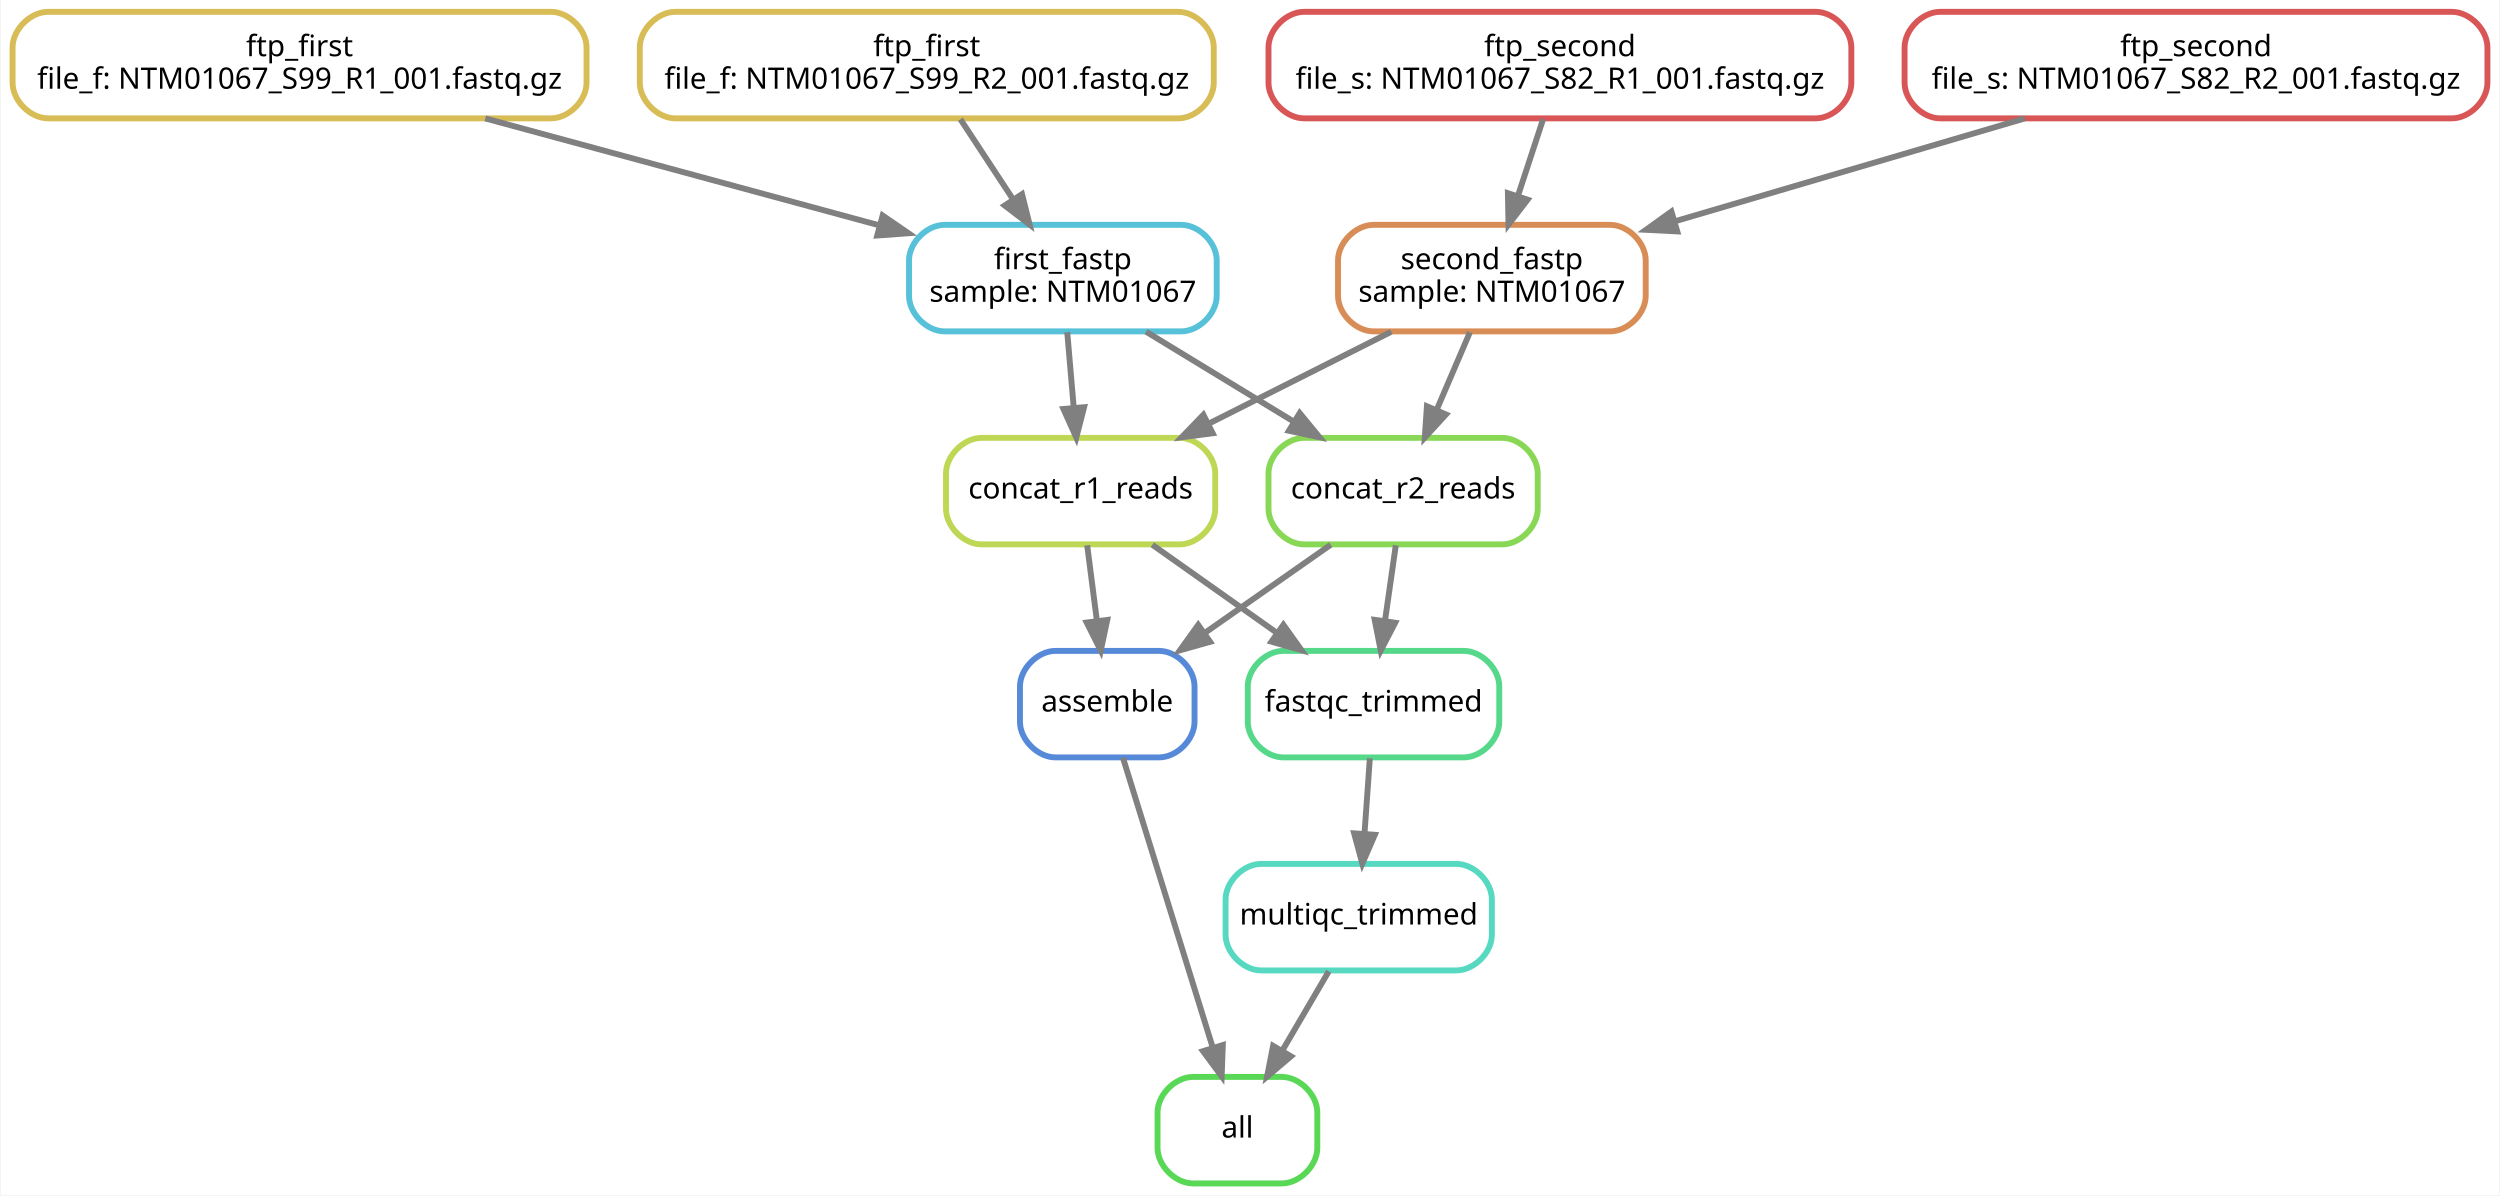
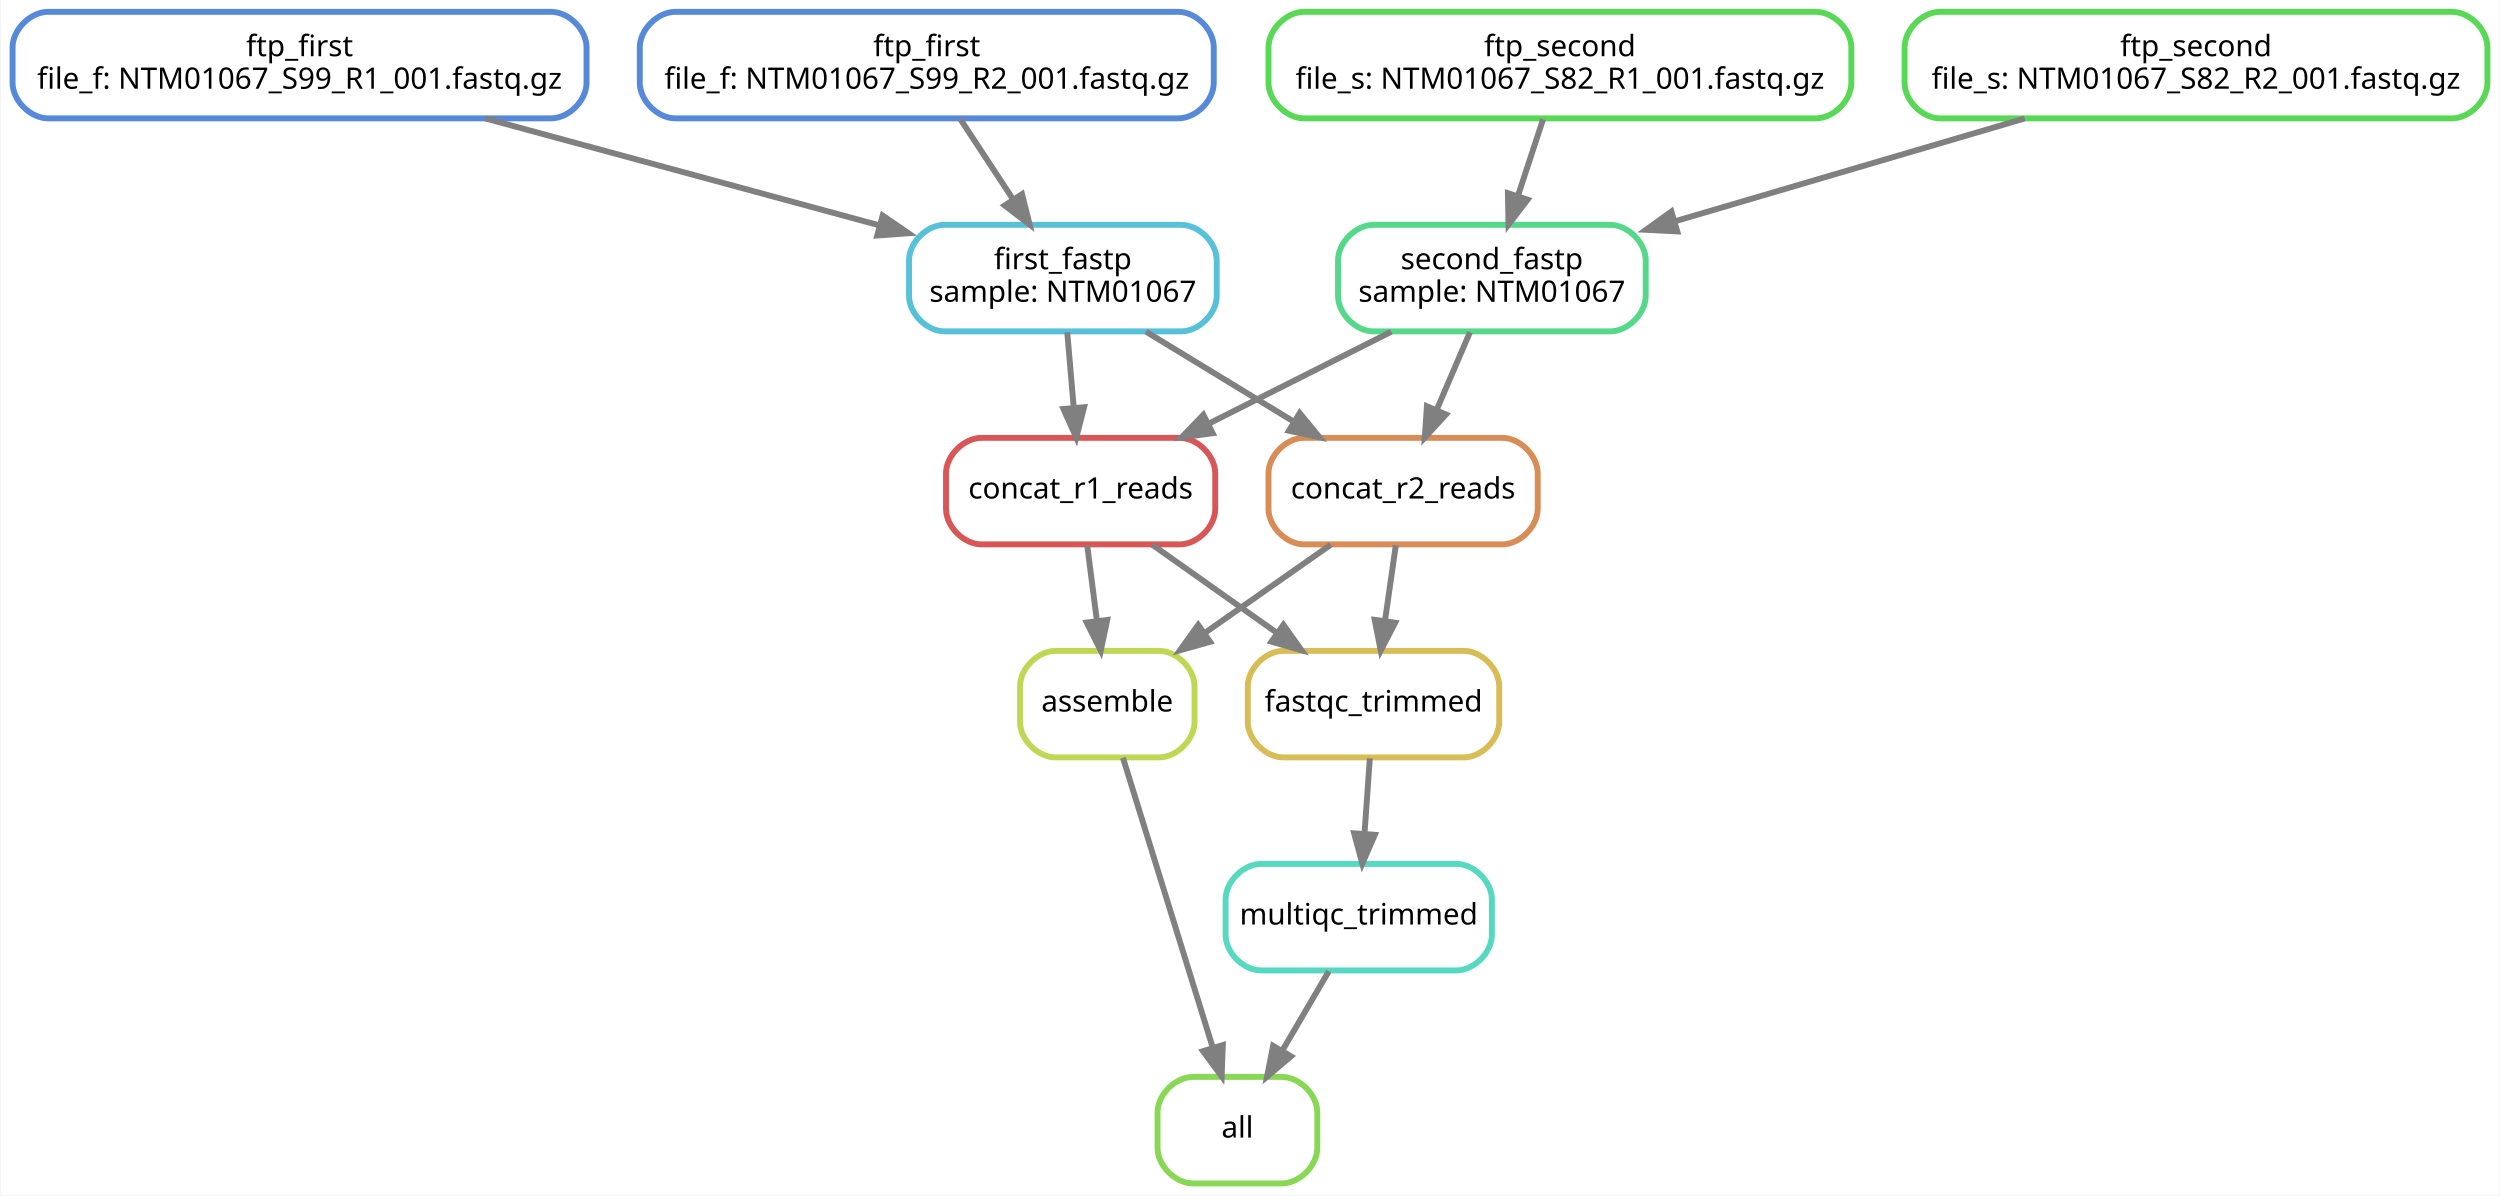
<svg xmlns="http://www.w3.org/2000/svg" width="845pt" height="404pt" viewBox="0.00 0.00 844.50 404.00">
  <g id="graph0" class="graph" transform="scale(1 1) rotate(0) translate(4 400)">
    <polygon fill="white" stroke="transparent" points="-4,4 -4,-400 840.5,-400 840.5,4 -4,4" />
    <g id="node1" class="node">
-       <path fill="none" stroke="#59d856" stroke-width="2" d="M429,-36C429,-36 399,-36 399,-36 393,-36 387,-30 387,-24 387,-24 387,-12 387,-12 387,-6 393,0 399,0 399,0 429,0 429,0 435,0 441,-6 441,-12 441,-12 441,-24 441,-24 441,-30 435,-36 429,-36" />
+       <path fill="none" stroke="#88d856" stroke-width="2" d="M429,-36C429,-36 399,-36 399,-36 393,-36 387,-30 387,-24 387,-24 387,-12 387,-12 387,-6 393,0 399,0 399,0 429,0 429,0 435,0 441,-6 441,-12 441,-12 441,-24 441,-24 441,-30 435,-36 429,-36" />
      <text text-anchor="middle" x="414" y="-15.5" font-family="sans" font-size="10.00">all</text>
    </g>
    <g id="node2" class="node">
-       <path fill="none" stroke="#568ad8" stroke-width="2" d="M387.5,-180C387.5,-180 352.5,-180 352.5,-180 346.5,-180 340.5,-174 340.5,-168 340.5,-168 340.5,-156 340.5,-156 340.5,-150 346.5,-144 352.5,-144 352.5,-144 387.5,-144 387.5,-144 393.5,-144 399.5,-150 399.5,-156 399.5,-156 399.5,-168 399.5,-168 399.5,-174 393.5,-180 387.5,-180" />
+       <path fill="none" stroke="#bed856" stroke-width="2" d="M387.5,-180C387.5,-180 352.5,-180 352.5,-180 346.5,-180 340.5,-174 340.5,-168 340.5,-168 340.5,-156 340.5,-156 340.5,-150 346.5,-144 352.5,-144 352.5,-144 387.5,-144 387.5,-144 393.5,-144 399.5,-150 399.5,-156 399.5,-156 399.5,-168 399.5,-168 399.5,-174 393.5,-180 387.5,-180" />
      <text text-anchor="middle" x="370" y="-159.5" font-family="sans" font-size="10.00">assemble</text>
    </g>
    <g id="edge1" class="edge">
      <path fill="none" stroke="grey" stroke-width="2" d="M375.31,-143.87C382.84,-119.56 396.7,-74.82 405.63,-46.01" />
      <polygon fill="grey" stroke="grey" stroke-width="2" points="409.06,-46.78 408.67,-36.19 402.37,-44.71 409.06,-46.78" />
    </g>
    <g id="node3" class="node">
-       <path fill="none" stroke="#bed856" stroke-width="2" d="M394.5,-252C394.5,-252 327.5,-252 327.5,-252 321.5,-252 315.5,-246 315.5,-240 315.5,-240 315.5,-228 315.5,-228 315.5,-222 321.5,-216 327.5,-216 327.5,-216 394.5,-216 394.5,-216 400.5,-216 406.5,-222 406.5,-228 406.5,-228 406.5,-240 406.5,-240 406.5,-246 400.5,-252 394.5,-252" />
+       <path fill="none" stroke="#d85656" stroke-width="2" d="M394.5,-252C394.5,-252 327.5,-252 327.5,-252 321.5,-252 315.5,-246 315.5,-240 315.5,-240 315.5,-228 315.5,-228 315.5,-222 321.5,-216 327.5,-216 327.5,-216 394.5,-216 394.5,-216 400.5,-216 406.5,-222 406.5,-228 406.5,-228 406.5,-240 406.5,-240 406.5,-246 400.5,-252 394.5,-252" />
      <text text-anchor="middle" x="361" y="-231.5" font-family="sans" font-size="10.00">concat_r1_reads</text>
    </g>
    <g id="edge3" class="edge">
      <path fill="none" stroke="grey" stroke-width="2" d="M363.22,-215.7C364.22,-207.98 365.41,-198.71 366.51,-190.11" />
      <polygon fill="grey" stroke="grey" stroke-width="2" points="370,-190.47 367.8,-180.1 363.05,-189.58 370,-190.47" />
    </g>
    <g id="node12" class="node">
-       <path fill="none" stroke="#56d88a" stroke-width="2" d="M490.5,-180C490.5,-180 429.5,-180 429.5,-180 423.5,-180 417.5,-174 417.5,-168 417.5,-168 417.5,-156 417.5,-156 417.5,-150 423.5,-144 429.5,-144 429.5,-144 490.5,-144 490.5,-144 496.5,-144 502.5,-150 502.5,-156 502.5,-156 502.5,-168 502.5,-168 502.5,-174 496.5,-180 490.5,-180" />
+       <path fill="none" stroke="#d8bc56" stroke-width="2" d="M490.5,-180C490.5,-180 429.5,-180 429.5,-180 423.5,-180 417.5,-174 417.5,-168 417.5,-168 417.5,-156 417.5,-156 417.5,-150 423.5,-144 429.5,-144 429.5,-144 490.5,-144 490.5,-144 496.5,-144 502.5,-150 502.5,-156 502.5,-156 502.5,-168 502.5,-168 502.5,-174 496.5,-180 490.5,-180" />
      <text text-anchor="middle" x="460" y="-159.5" font-family="sans" font-size="10.00">fastqc_trimmed</text>
    </g>
    <g id="edge14" class="edge">
      <path fill="none" stroke="grey" stroke-width="2" d="M385.22,-215.88C397.92,-206.89 413.66,-195.76 427.42,-186.03" />
      <polygon fill="grey" stroke="grey" stroke-width="2" points="429.54,-188.82 435.69,-180.19 425.5,-183.11 429.54,-188.82" />
    </g>
    <g id="node4" class="node">
      <path fill="none" stroke="#56c1d8" stroke-width="2" d="M395,-324C395,-324 315,-324 315,-324 309,-324 303,-318 303,-312 303,-312 303,-300 303,-300 303,-294 309,-288 315,-288 315,-288 395,-288 395,-288 401,-288 407,-294 407,-300 407,-300 407,-312 407,-312 407,-318 401,-324 395,-324" />
      <text text-anchor="middle" x="355" y="-309" font-family="sans" font-size="10.00">first_fastp</text>
      <text text-anchor="middle" x="355" y="-298" font-family="sans" font-size="10.00">sample: NTM01067</text>
    </g>
    <g id="edge5" class="edge">
      <path fill="none" stroke="grey" stroke-width="2" d="M356.48,-287.7C357.14,-279.98 357.94,-270.71 358.68,-262.11" />
      <polygon fill="grey" stroke="grey" stroke-width="2" points="362.17,-262.37 359.53,-252.1 355.19,-261.77 362.17,-262.37" />
    </g>
    <g id="node10" class="node">
-       <path fill="none" stroke="#88d856" stroke-width="2" d="M503.5,-252C503.5,-252 436.5,-252 436.5,-252 430.5,-252 424.5,-246 424.5,-240 424.5,-240 424.5,-228 424.5,-228 424.5,-222 430.5,-216 436.5,-216 436.5,-216 503.5,-216 503.5,-216 509.5,-216 515.5,-222 515.5,-228 515.5,-228 515.5,-240 515.5,-240 515.5,-246 509.5,-252 503.5,-252" />
+       <path fill="none" stroke="#d88d56" stroke-width="2" d="M503.5,-252C503.5,-252 436.5,-252 436.5,-252 430.5,-252 424.5,-246 424.5,-240 424.5,-240 424.5,-228 424.5,-228 424.5,-222 430.5,-216 436.5,-216 436.5,-216 503.5,-216 503.5,-216 509.5,-216 515.5,-222 515.5,-228 515.5,-228 515.5,-240 515.5,-240 515.5,-246 509.5,-252 503.5,-252" />
      <text text-anchor="middle" x="470" y="-231.5" font-family="sans" font-size="10.00">concat_r2_reads</text>
    </g>
    <g id="edge11" class="edge">
      <path fill="none" stroke="grey" stroke-width="2" d="M383.13,-287.88C398.17,-278.72 416.87,-267.34 433.06,-257.48" />
      <polygon fill="grey" stroke="grey" stroke-width="2" points="435.04,-260.38 441.76,-252.19 431.4,-254.4 435.04,-260.38" />
    </g>
    <g id="node5" class="node">
-       <path fill="none" stroke="#d8bc56" stroke-width="2" d="M182,-396C182,-396 12,-396 12,-396 6,-396 0,-390 0,-384 0,-384 0,-372 0,-372 0,-366 6,-360 12,-360 12,-360 182,-360 182,-360 188,-360 194,-366 194,-372 194,-372 194,-384 194,-384 194,-390 188,-396 182,-396" />
+       <path fill="none" stroke="#568ad8" stroke-width="2" d="M182,-396C182,-396 12,-396 12,-396 6,-396 0,-390 0,-384 0,-384 0,-372 0,-372 0,-366 6,-360 12,-360 12,-360 182,-360 182,-360 188,-360 194,-366 194,-372 194,-372 194,-384 194,-384 194,-390 188,-396 182,-396" />
      <text text-anchor="middle" x="97" y="-381" font-family="sans" font-size="10.00">ftp_first</text>
      <text text-anchor="middle" x="97" y="-370" font-family="sans" font-size="10.00">file_f: NTM01067_S99_R1_001.fastq.gz</text>
    </g>
    <g id="edge7" class="edge">
      <path fill="none" stroke="grey" stroke-width="2" d="M159.78,-359.97C200.3,-348.97 252.76,-334.74 293.1,-323.79" />
      <polygon fill="grey" stroke="grey" stroke-width="2" points="294.08,-327.16 302.82,-321.16 292.25,-320.4 294.08,-327.16" />
    </g>
    <g id="node6" class="node">
-       <path fill="none" stroke="#d8bc56" stroke-width="2" d="M394,-396C394,-396 224,-396 224,-396 218,-396 212,-390 212,-384 212,-384 212,-372 212,-372 212,-366 218,-360 224,-360 224,-360 394,-360 394,-360 400,-360 406,-366 406,-372 406,-372 406,-384 406,-384 406,-390 400,-396 394,-396" />
+       <path fill="none" stroke="#568ad8" stroke-width="2" d="M394,-396C394,-396 224,-396 224,-396 218,-396 212,-390 212,-384 212,-384 212,-372 212,-372 212,-366 218,-360 224,-360 224,-360 394,-360 394,-360 400,-360 406,-366 406,-372 406,-372 406,-384 406,-384 406,-390 400,-396 394,-396" />
      <text text-anchor="middle" x="309" y="-381" font-family="sans" font-size="10.00">ftp_first</text>
      <text text-anchor="middle" x="309" y="-370" font-family="sans" font-size="10.00">file_f: NTM01067_S99_R2_001.fastq.gz</text>
    </g>
    <g id="edge8" class="edge">
      <path fill="none" stroke="grey" stroke-width="2" d="M320.37,-359.7C325.72,-351.56 332.2,-341.69 338.11,-332.7" />
      <polygon fill="grey" stroke="grey" stroke-width="2" points="341.19,-334.38 343.76,-324.1 335.34,-330.54 341.19,-334.38" />
    </g>
    <g id="node7" class="node">
-       <path fill="none" stroke="#d88d56" stroke-width="2" d="M540,-324C540,-324 460,-324 460,-324 454,-324 448,-318 448,-312 448,-312 448,-300 448,-300 448,-294 454,-288 460,-288 460,-288 540,-288 540,-288 546,-288 552,-294 552,-300 552,-300 552,-312 552,-312 552,-318 546,-324 540,-324" />
+       <path fill="none" stroke="#56d88a" stroke-width="2" d="M540,-324C540,-324 460,-324 460,-324 454,-324 448,-318 448,-312 448,-312 448,-300 448,-300 448,-294 454,-288 460,-288 460,-288 540,-288 540,-288 546,-288 552,-294 552,-300 552,-300 552,-312 552,-312 552,-318 546,-324 540,-324" />
      <text text-anchor="middle" x="500" y="-309" font-family="sans" font-size="10.00">second_fastp</text>
      <text text-anchor="middle" x="500" y="-298" font-family="sans" font-size="10.00">sample: NTM01067</text>
    </g>
    <g id="edge6" class="edge">
      <path fill="none" stroke="grey" stroke-width="2" d="M466,-287.88C447.4,-278.51 424.17,-266.81 404.29,-256.8" />
      <polygon fill="grey" stroke="grey" stroke-width="2" points="405.64,-253.56 395.13,-252.19 402.49,-259.81 405.64,-253.56" />
    </g>
    <g id="edge12" class="edge">
      <path fill="none" stroke="grey" stroke-width="2" d="M492.58,-287.7C489.21,-279.81 485.13,-270.3 481.38,-261.55" />
      <polygon fill="grey" stroke="grey" stroke-width="2" points="484.49,-259.92 477.33,-252.1 478.05,-262.67 484.49,-259.92" />
    </g>
    <g id="node8" class="node">
-       <path fill="none" stroke="#d85656" stroke-width="2" d="M609.5,-396C609.5,-396 436.5,-396 436.5,-396 430.5,-396 424.5,-390 424.5,-384 424.5,-384 424.5,-372 424.5,-372 424.5,-366 430.5,-360 436.5,-360 436.5,-360 609.5,-360 609.5,-360 615.5,-360 621.5,-366 621.5,-372 621.5,-372 621.5,-384 621.5,-384 621.5,-390 615.5,-396 609.5,-396" />
+       <path fill="none" stroke="#59d856" stroke-width="2" d="M609.5,-396C609.5,-396 436.5,-396 436.5,-396 430.5,-396 424.5,-390 424.5,-384 424.5,-384 424.5,-372 424.5,-372 424.5,-366 430.5,-360 436.5,-360 436.5,-360 609.5,-360 609.5,-360 615.5,-360 621.5,-366 621.5,-372 621.5,-372 621.5,-384 621.5,-384 621.5,-390 615.5,-396 609.5,-396" />
      <text text-anchor="middle" x="523" y="-381" font-family="sans" font-size="10.00">ftp_second</text>
      <text text-anchor="middle" x="523" y="-370" font-family="sans" font-size="10.00">file_s: NTM01067_S82_R1_001.fastq.gz</text>
    </g>
    <g id="edge9" class="edge">
      <path fill="none" stroke="grey" stroke-width="2" d="M517.31,-359.7C514.75,-351.9 511.67,-342.51 508.82,-333.83" />
      <polygon fill="grey" stroke="grey" stroke-width="2" points="512.07,-332.51 505.62,-324.1 505.42,-334.7 512.07,-332.51" />
    </g>
    <g id="node9" class="node">
-       <path fill="none" stroke="#d85656" stroke-width="2" d="M824.5,-396C824.5,-396 651.5,-396 651.5,-396 645.5,-396 639.5,-390 639.5,-384 639.5,-384 639.5,-372 639.5,-372 639.5,-366 645.5,-360 651.5,-360 651.5,-360 824.5,-360 824.5,-360 830.5,-360 836.5,-366 836.5,-372 836.5,-372 836.5,-384 836.5,-384 836.5,-390 830.5,-396 824.5,-396" />
+       <path fill="none" stroke="#59d856" stroke-width="2" d="M824.5,-396C824.5,-396 651.5,-396 651.5,-396 645.5,-396 639.5,-390 639.5,-384 639.5,-384 639.5,-372 639.5,-372 639.5,-366 645.5,-360 651.5,-360 651.5,-360 824.5,-360 824.5,-360 830.5,-360 836.5,-366 836.5,-372 836.5,-372 836.5,-384 836.5,-384 836.5,-390 830.5,-396 824.5,-396" />
      <text text-anchor="middle" x="738" y="-381" font-family="sans" font-size="10.00">ftp_second</text>
      <text text-anchor="middle" x="738" y="-370" font-family="sans" font-size="10.00">file_s: NTM01067_S82_R2_001.fastq.gz</text>
    </g>
    <g id="edge10" class="edge">
      <path fill="none" stroke="grey" stroke-width="2" d="M680.08,-359.97C644.36,-349.46 598.57,-335.99 562.1,-325.27" />
      <polygon fill="grey" stroke="grey" stroke-width="2" points="562.66,-321.78 552.08,-322.32 560.69,-328.5 562.66,-321.78" />
    </g>
    <g id="edge4" class="edge">
      <path fill="none" stroke="grey" stroke-width="2" d="M445.54,-215.88C432.7,-206.89 416.8,-195.76 402.91,-186.03" />
      <polygon fill="grey" stroke="grey" stroke-width="2" points="404.76,-183.06 394.56,-180.19 400.74,-188.79 404.76,-183.06" />
    </g>
    <g id="edge15" class="edge">
      <path fill="none" stroke="grey" stroke-width="2" d="M467.53,-215.7C466.43,-207.98 465.1,-198.71 463.87,-190.11" />
      <polygon fill="grey" stroke="grey" stroke-width="2" points="467.32,-189.51 462.44,-180.1 460.39,-190.5 467.32,-189.51" />
    </g>
    <g id="node11" class="node">
      <path fill="none" stroke="#56d8c1" stroke-width="2" d="M488,-108C488,-108 422,-108 422,-108 416,-108 410,-102 410,-96 410,-96 410,-84 410,-84 410,-78 416,-72 422,-72 422,-72 488,-72 488,-72 494,-72 500,-78 500,-84 500,-84 500,-96 500,-96 500,-102 494,-108 488,-108" />
      <text text-anchor="middle" x="455" y="-87.5" font-family="sans" font-size="10.00">multiqc_trimmed</text>
    </g>
    <g id="edge2" class="edge">
      <path fill="none" stroke="grey" stroke-width="2" d="M444.87,-71.7C440.15,-63.64 434.44,-53.89 429.22,-44.98" />
      <polygon fill="grey" stroke="grey" stroke-width="2" points="432.09,-42.96 424.02,-36.1 426.05,-46.5 432.09,-42.96" />
    </g>
    <g id="edge13" class="edge">
      <path fill="none" stroke="grey" stroke-width="2" d="M458.76,-143.7C458.21,-135.98 457.55,-126.71 456.94,-118.11" />
      <polygon fill="grey" stroke="grey" stroke-width="2" points="460.43,-117.83 456.22,-108.1 453.44,-118.33 460.43,-117.83" />
    </g>
  </g>
</svg>
